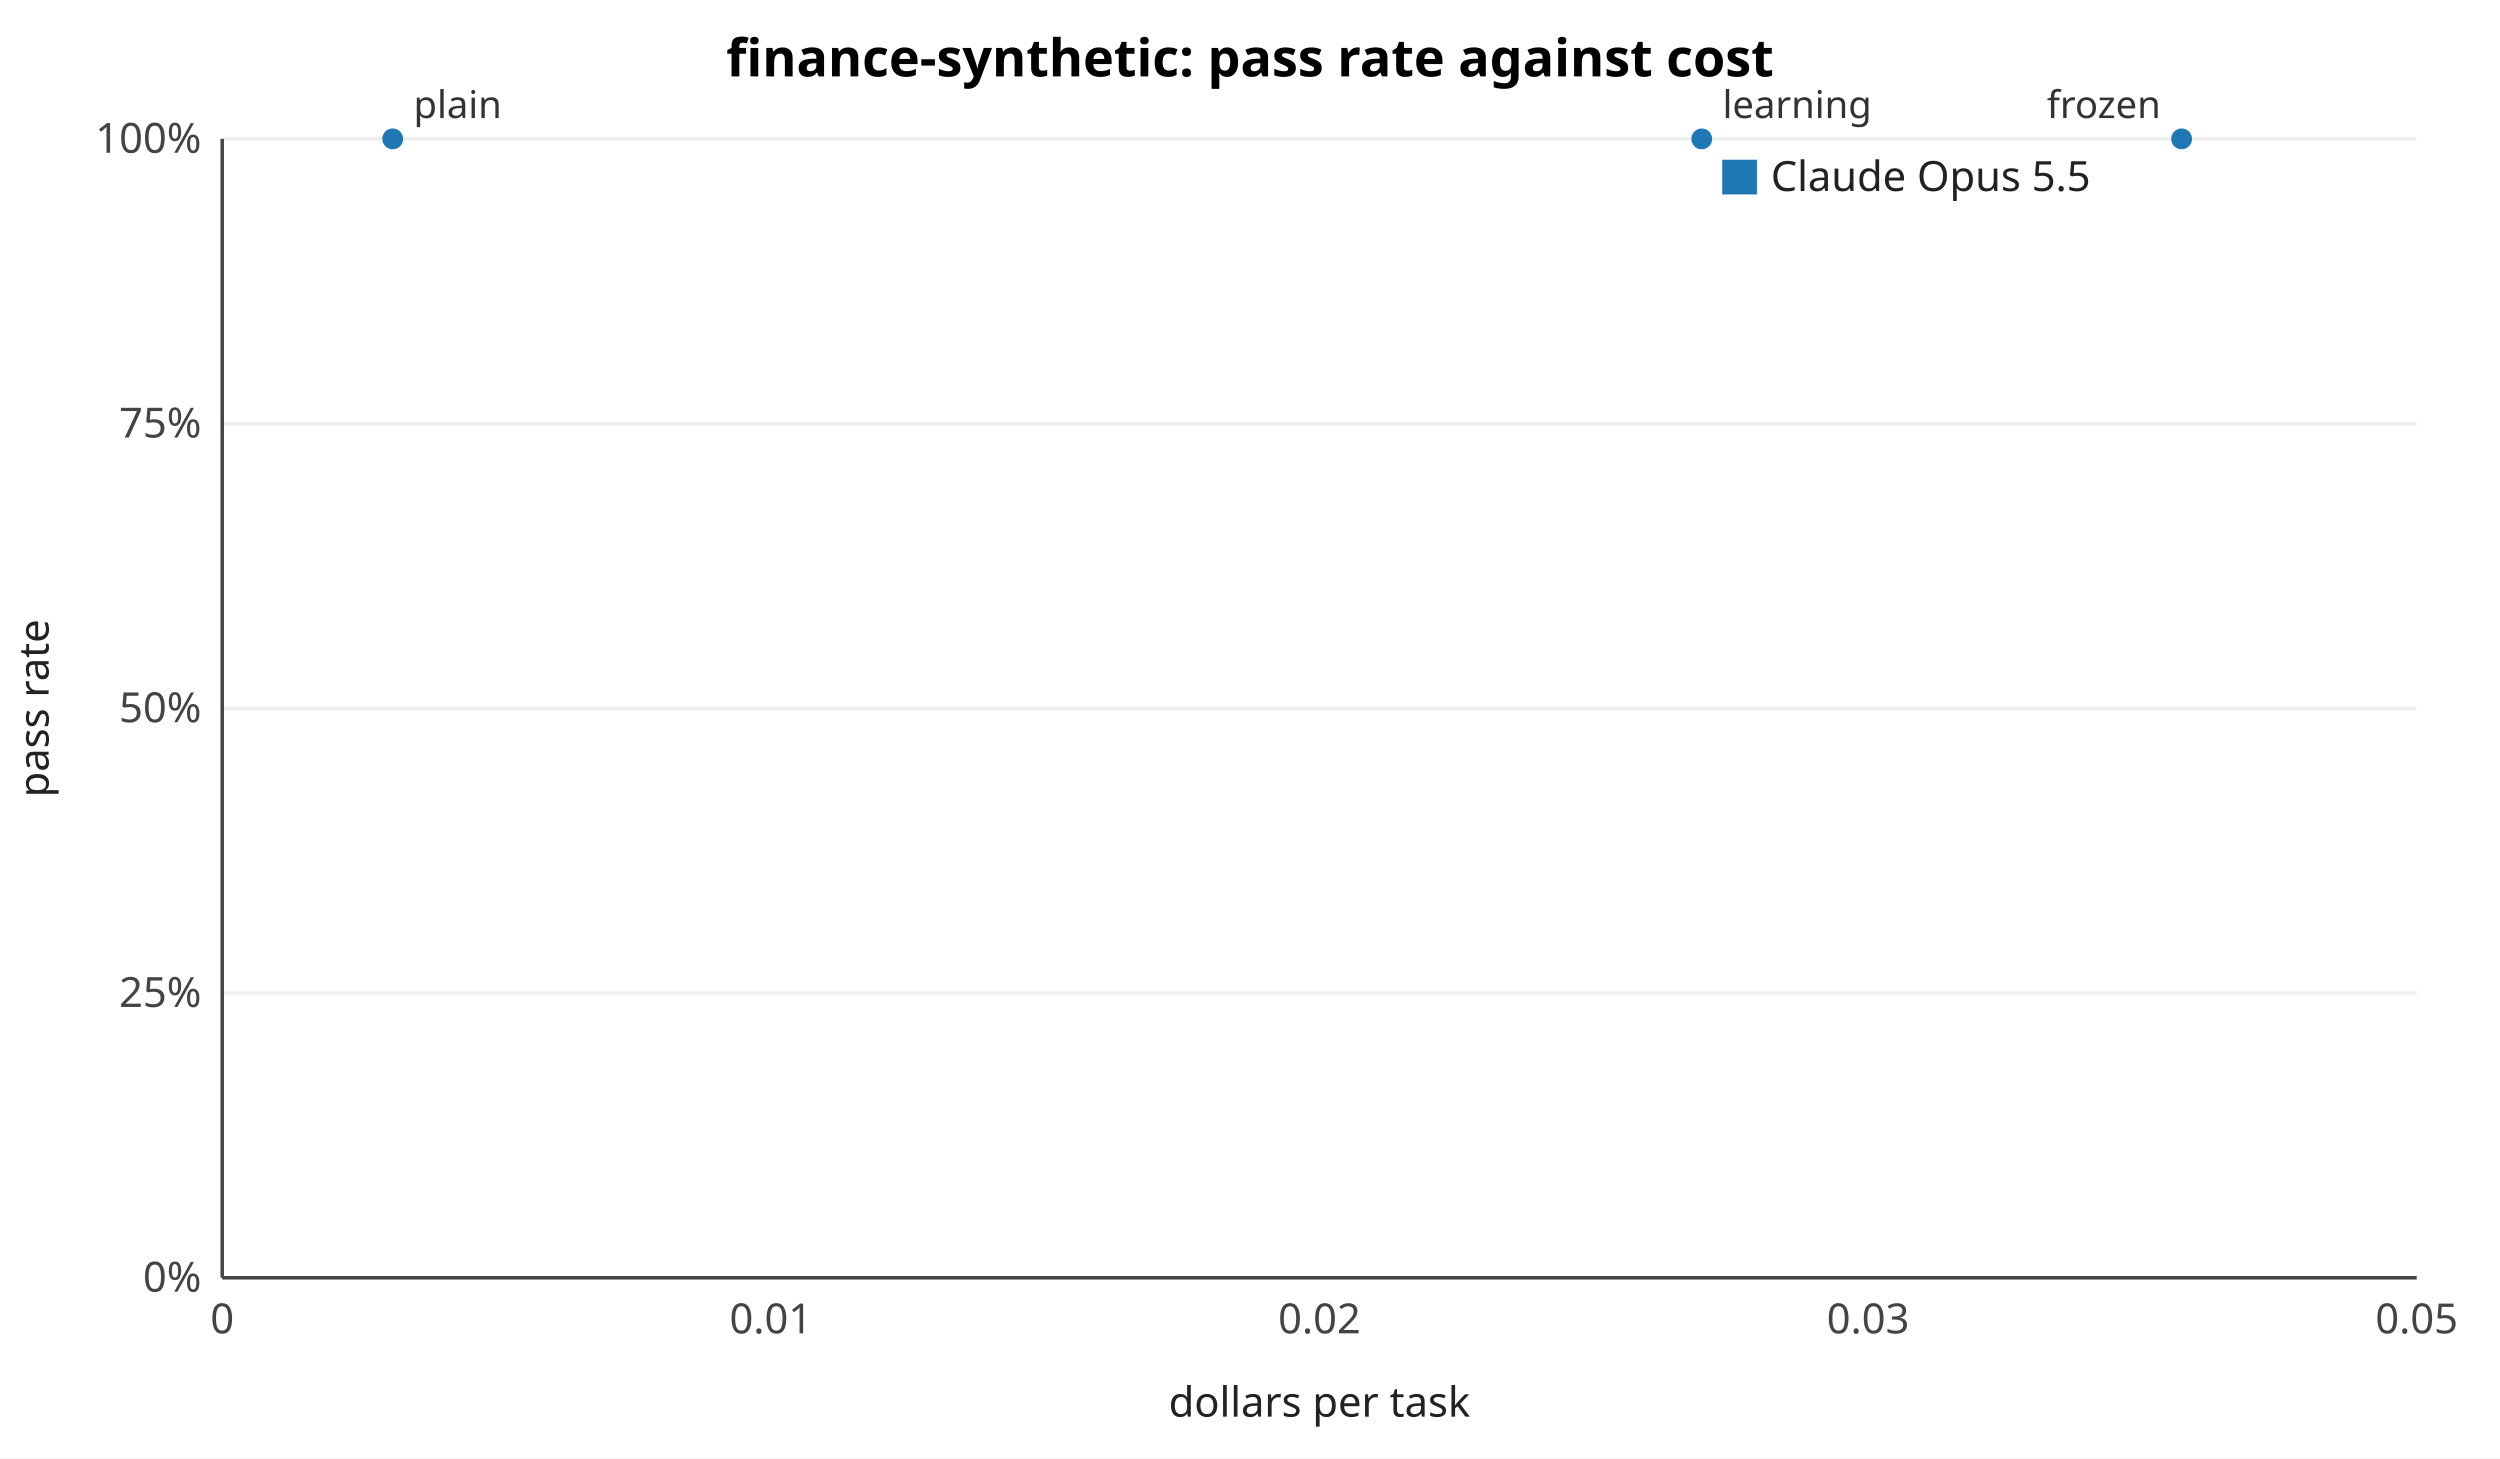
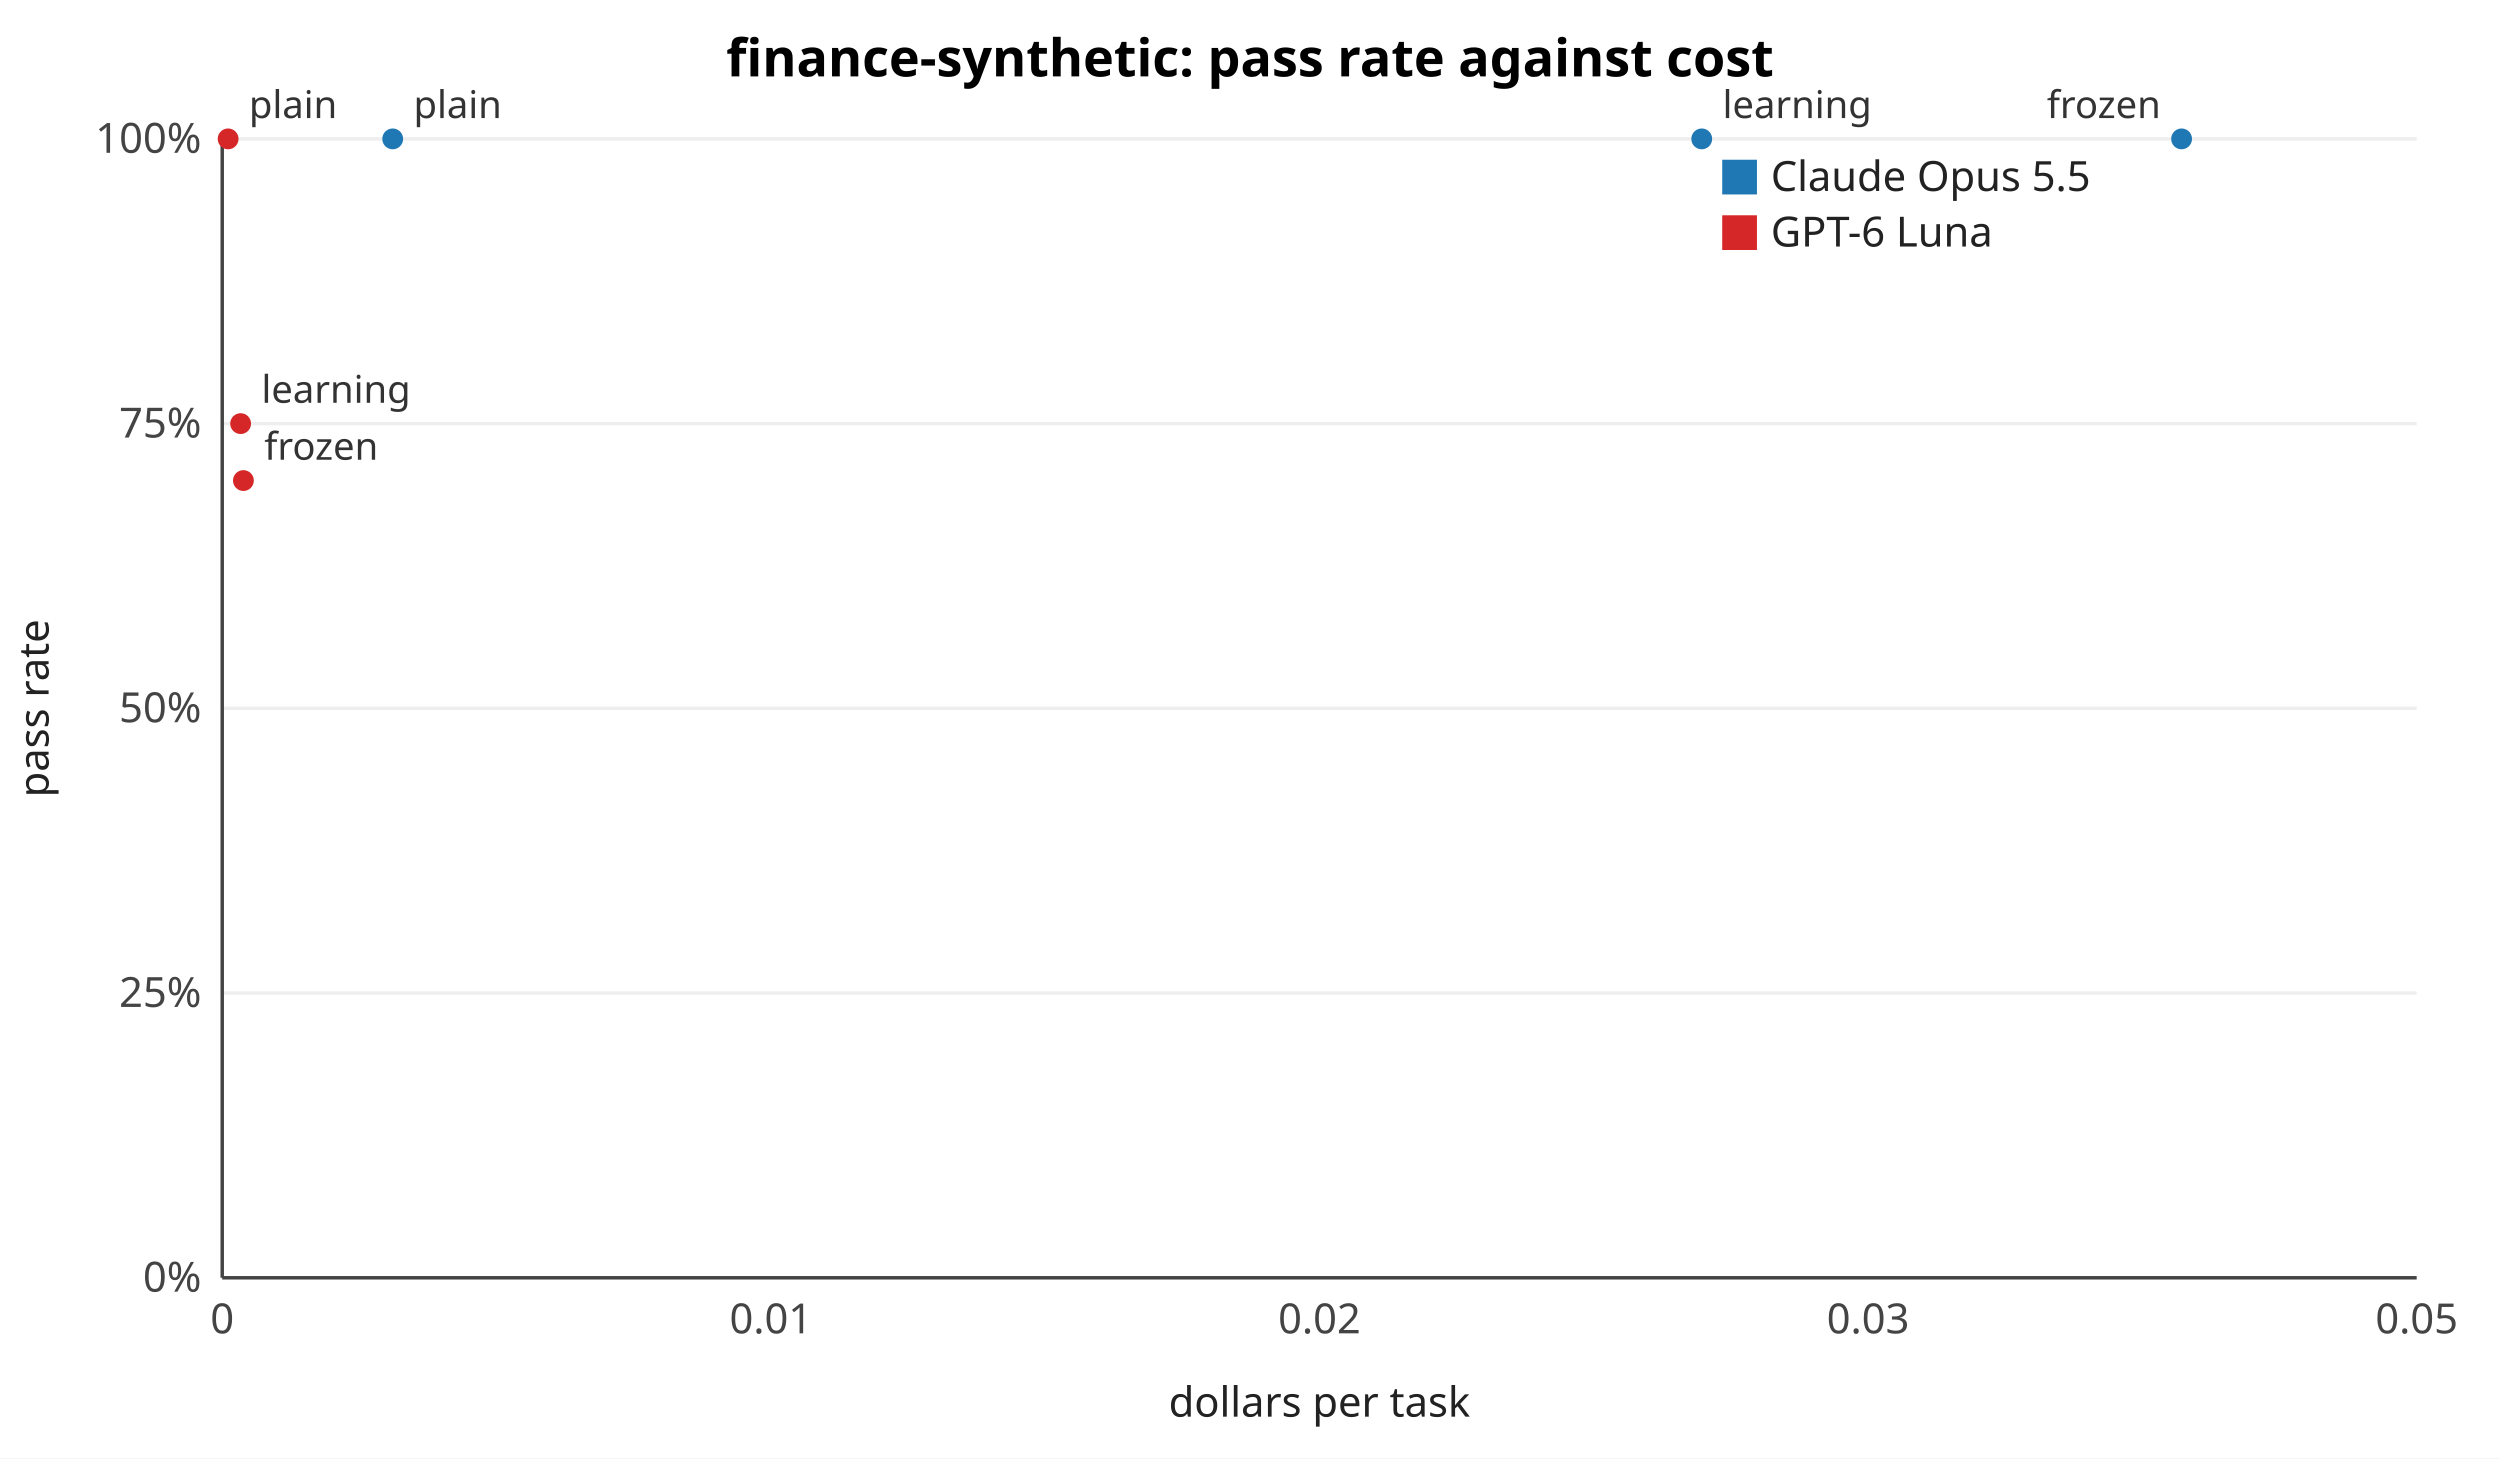
<svg xmlns="http://www.w3.org/2000/svg" width="720" height="420" viewBox="0 0 720 420" font-family="system-ui, sans-serif" font-size="12">
  <rect width="720" height="420" fill="#ffffff" />
  <text x="360" y="22" text-anchor="middle" font-size="15" font-weight="600">finance-synthetic: pass rate against cost</text>
  <text x="64" y="384" text-anchor="middle" fill="#444">0</text>
  <text x="58" y="372" text-anchor="end" fill="#444">0%</text>
  <line x1="64" y1="368" x2="696" y2="368" stroke="#eee" />
  <text x="222" y="384" text-anchor="middle" fill="#444">0.01</text>
  <text x="58" y="290" text-anchor="end" fill="#444">25%</text>
  <line x1="64" y1="286" x2="696" y2="286" stroke="#eee" />
  <text x="380" y="384" text-anchor="middle" fill="#444">0.02</text>
  <text x="58" y="208" text-anchor="end" fill="#444">50%</text>
  <line x1="64" y1="204" x2="696" y2="204" stroke="#eee" />
  <text x="538" y="384" text-anchor="middle" fill="#444">0.03</text>
  <text x="58" y="126" text-anchor="end" fill="#444">75%</text>
  <line x1="64" y1="122" x2="696" y2="122" stroke="#eee" />
  <text x="696" y="384" text-anchor="middle" fill="#444">0.05</text>
  <text x="58" y="44" text-anchor="end" fill="#444">100%</text>
  <line x1="64" y1="40" x2="696" y2="40" stroke="#eee" />
  <line x1="64" y1="368" x2="696" y2="368" stroke="#444" />
  <line x1="64" y1="40" x2="64" y2="368" stroke="#444" />
  <text x="380" y="408" text-anchor="middle" fill="#222">dollars per task</text>
  <text transform="translate(14 204) rotate(-90)" text-anchor="middle" fill="#222">pass rate</text>
  <circle cx="490.1" cy="40.0" r="3" fill="#1f77b4" />
  <circle cx="628.3" cy="40.0" r="3" fill="#1f77b4" />
  <circle cx="113.1" cy="40.0" r="3" fill="#1f77b4" />
  <rect x="496" y="46" width="10" height="10" fill="#1f77b4" />
  <text x="510" y="55" fill="#222">Claude Opus 5.5</text>
+   <circle cx="69.3" cy="122.0" r="3" fill="#d62728" />
+   <circle cx="70.1" cy="138.4" r="3" fill="#d62728" />
+   <circle cx="65.7" cy="40.0" r="3" fill="#d62728" />
+   <rect x="496" y="62" width="10" height="10" fill="#d62728" />
+   <text x="510" y="71" fill="#222">GPT-6 Luna</text>
  <text x="496.1" y="34.0" text-anchor="start" font-size="11" fill="#333">learning</text>
  <text x="622.3" y="34.0" text-anchor="end" font-size="11" fill="#333">frozen</text>
  <text x="119.1" y="34.0" text-anchor="start" font-size="11" fill="#333">plain</text>
+   <text x="75.3" y="116.0" text-anchor="start" font-size="11" fill="#333">learning</text>
+   <text x="76.1" y="132.4" text-anchor="start" font-size="11" fill="#333">frozen</text>
+   <text x="71.7" y="34.0" text-anchor="start" font-size="11" fill="#333">plain</text>
</svg>
